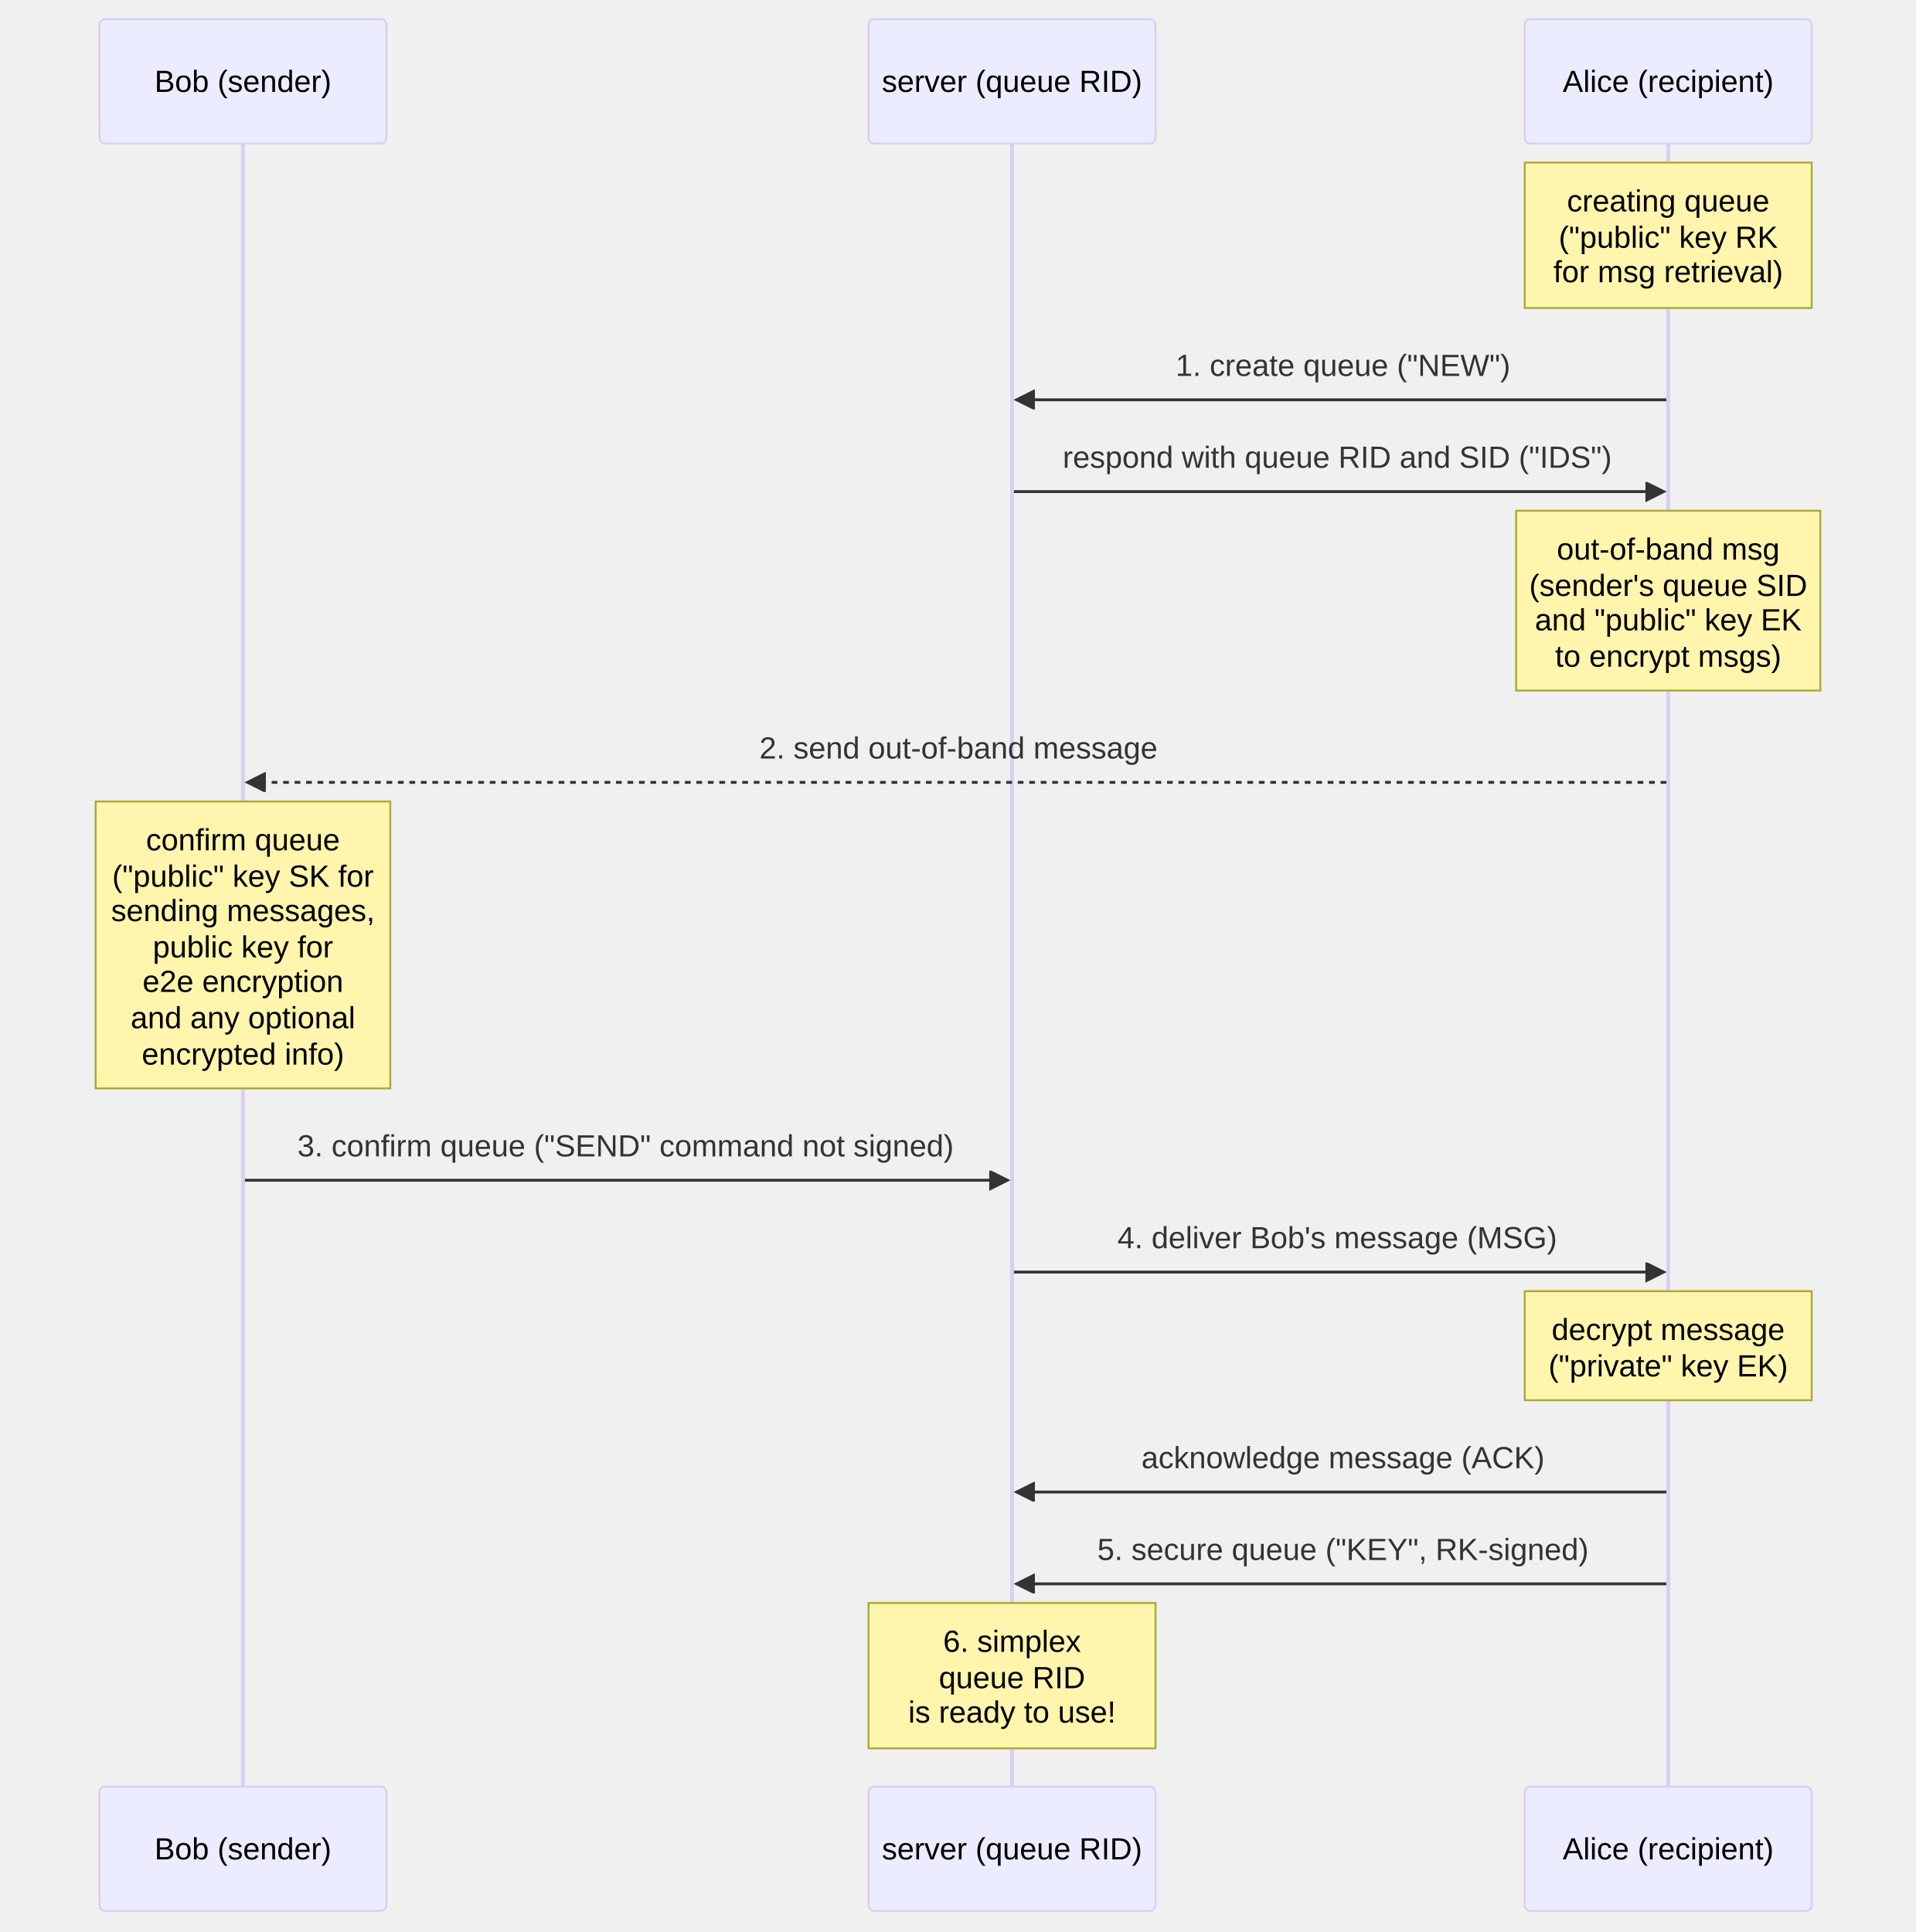
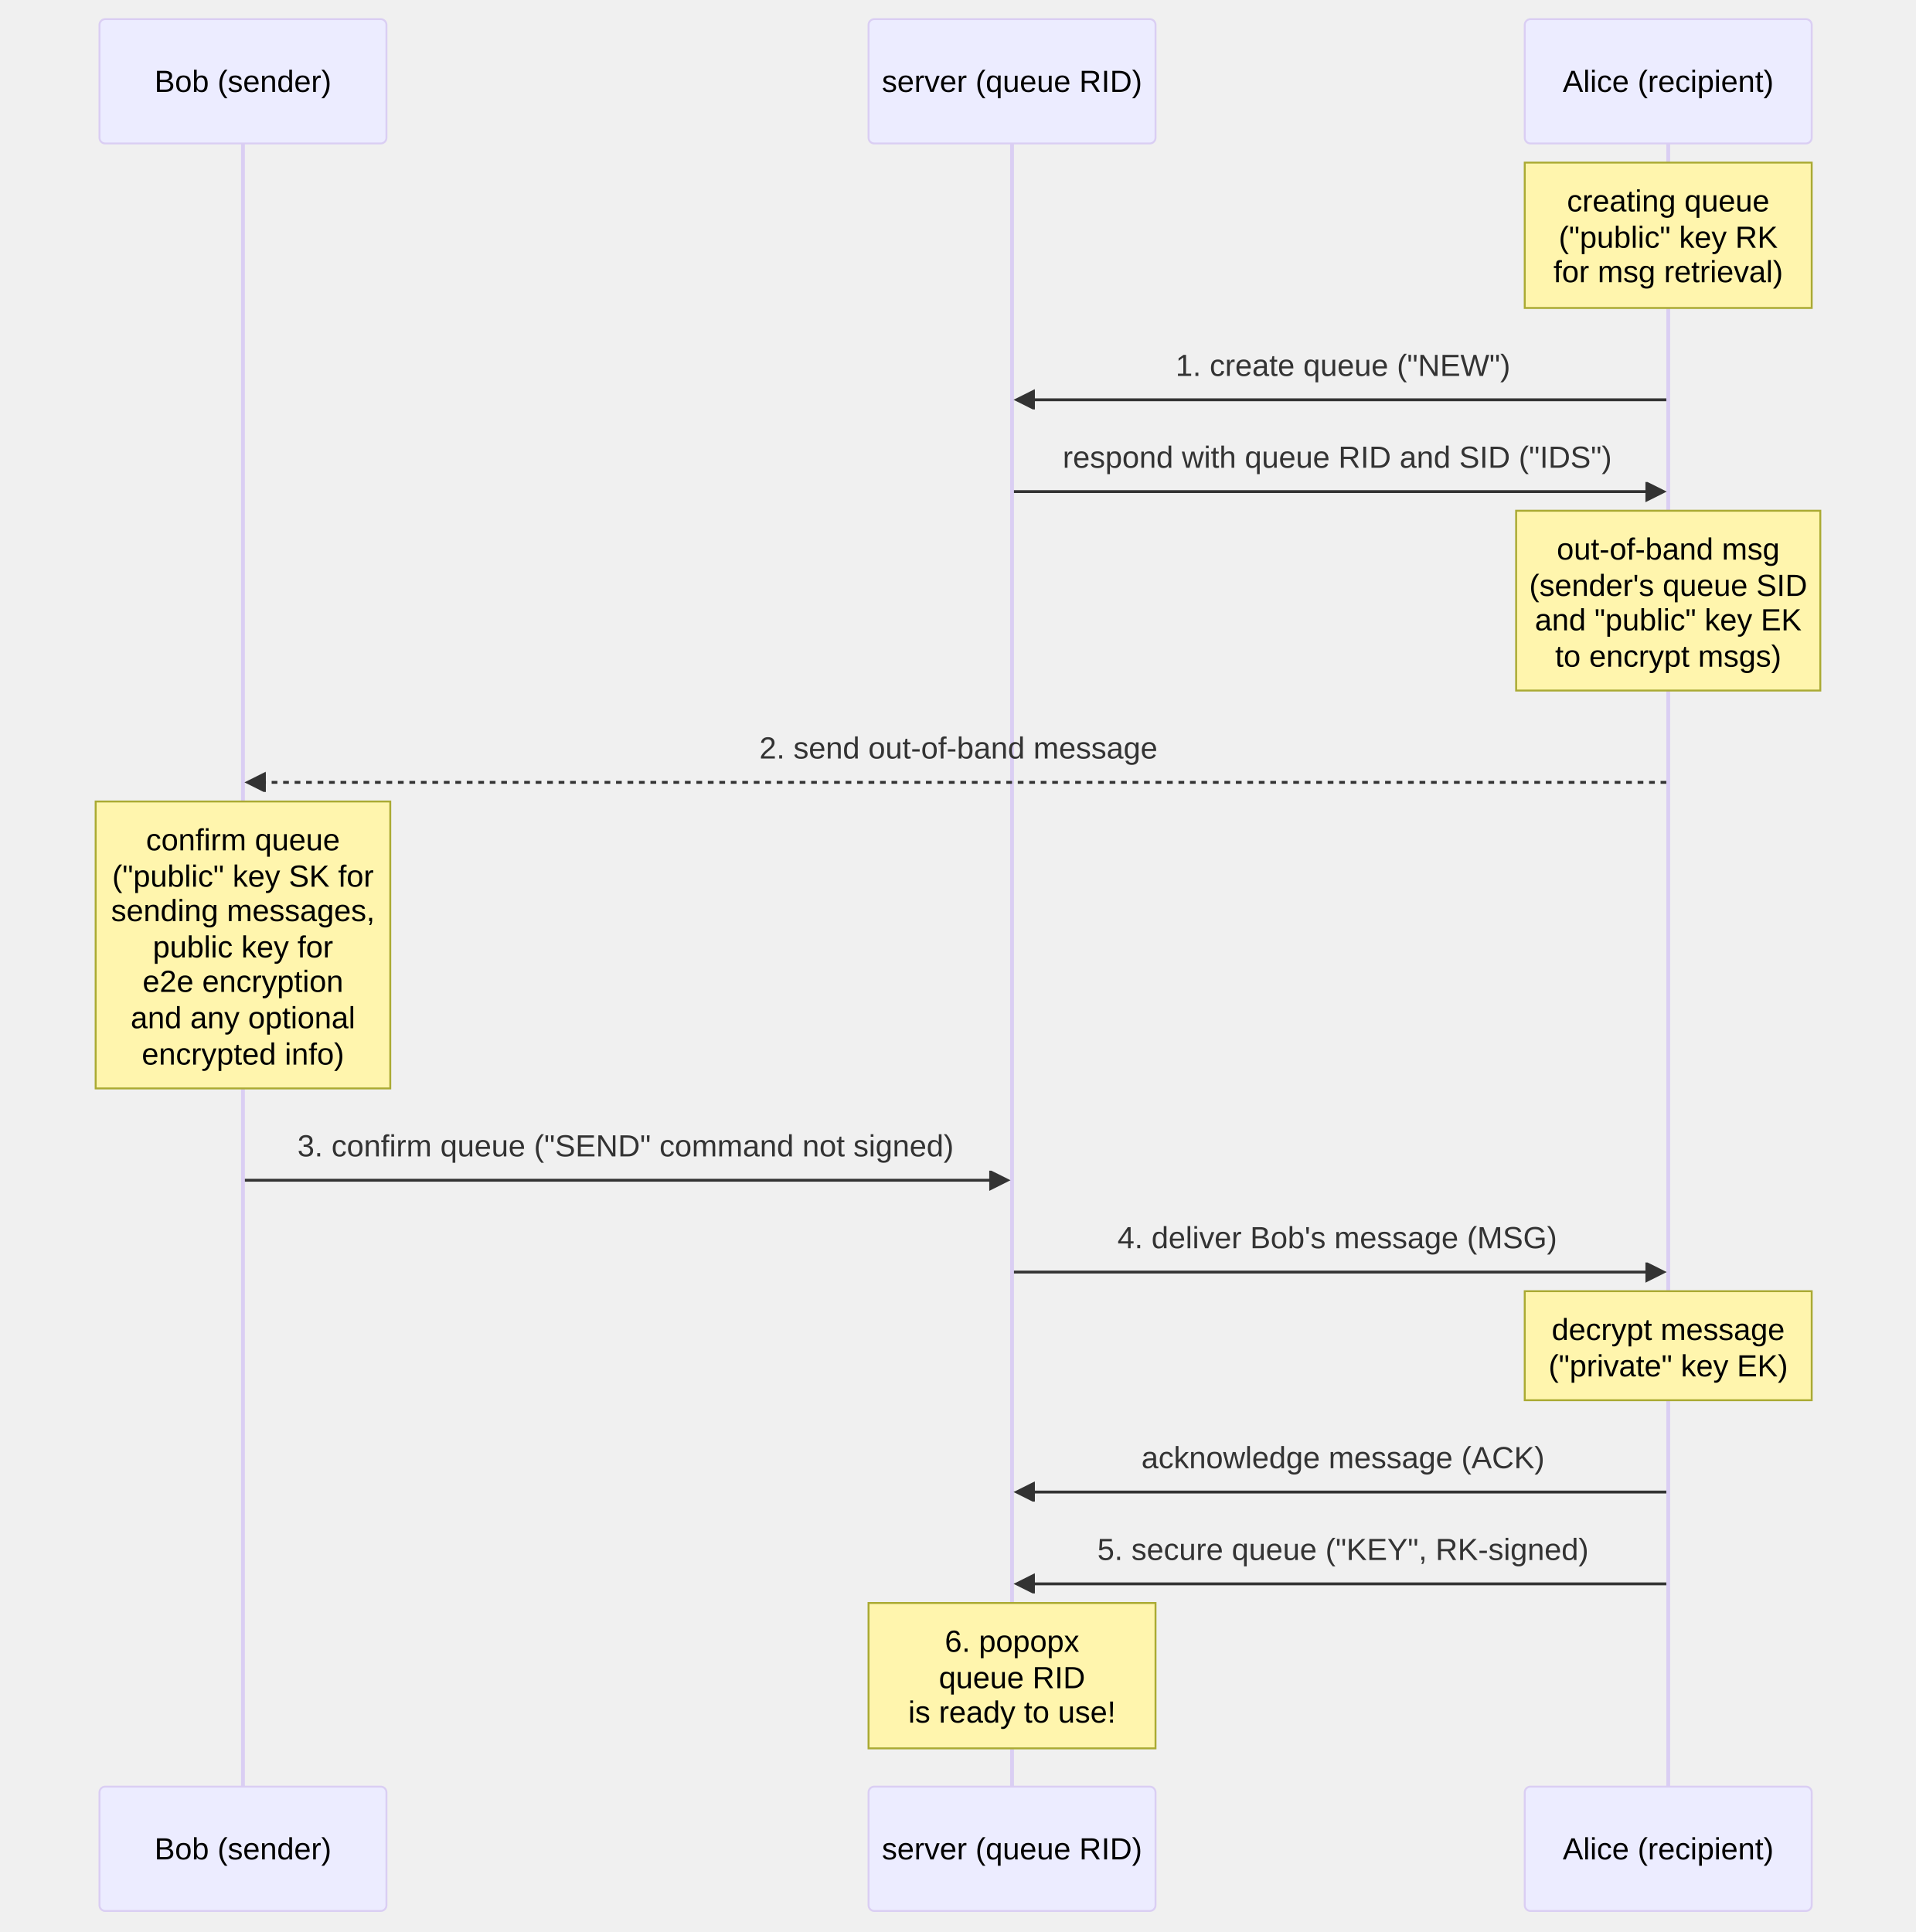
<svg xmlns="http://www.w3.org/2000/svg" aria-roledescription="sequence" role="graphics-document document" viewBox="-52 -10 1001.5 1010" style="max-width: 100%;" width="100%" id="graph-div" height="100%">
  <g>
    <rect class="actor actor-bottom" ry="3" rx="3" name="A" height="65" width="150" stroke="#666" fill="#eaeaea" y="924" x="745" />
    <text style="text-anchor: middle; font-size: 16px; font-weight: 400;" class="actor" alignment-baseline="central" dominant-baseline="central" y="956.5" x="820">
      <tspan dy="0" x="820">Alice (recipient)</tspan>
    </text>
  </g>
  <g>
    <rect class="actor actor-bottom" ry="3" rx="3" name="S" height="65" width="150" stroke="#666" fill="#eaeaea" y="924" x="402" />
    <text style="text-anchor: middle; font-size: 16px; font-weight: 400;" class="actor" alignment-baseline="central" dominant-baseline="central" y="956.5" x="477">
      <tspan dy="0" x="477">server (queue RID)</tspan>
    </text>
  </g>
  <g>
    <rect class="actor actor-bottom" ry="3" rx="3" name="B" height="65" width="150" stroke="#666" fill="#eaeaea" y="924" x="0" />
    <text style="text-anchor: middle; font-size: 16px; font-weight: 400;" class="actor" alignment-baseline="central" dominant-baseline="central" y="956.5" x="75">
      <tspan dy="0" x="75">Bob (sender)</tspan>
    </text>
  </g>
  <g>
    <line stroke="#999" stroke-width="0.5px" class="200" y2="924" x2="820" y1="5" x1="820" id="actor488" />
    <g id="root-488">
      <rect class="actor actor-top" ry="3" rx="3" name="A" height="65" width="150" stroke="#666" fill="#eaeaea" y="0" x="745" />
      <text style="text-anchor: middle; font-size: 16px; font-weight: 400;" class="actor" alignment-baseline="central" dominant-baseline="central" y="32.5" x="820">
        <tspan dy="0" x="820">Alice (recipient)</tspan>
      </text>
    </g>
  </g>
  <g>
    <line stroke="#999" stroke-width="0.5px" class="200" y2="924" x2="477" y1="5" x1="477" id="actor487" />
    <g id="root-487">
      <rect class="actor actor-top" ry="3" rx="3" name="S" height="65" width="150" stroke="#666" fill="#eaeaea" y="0" x="402" />
      <text style="text-anchor: middle; font-size: 16px; font-weight: 400;" class="actor" alignment-baseline="central" dominant-baseline="central" y="32.5" x="477">
        <tspan dy="0" x="477">server (queue RID)</tspan>
      </text>
    </g>
  </g>
  <g>
    <line stroke="#999" stroke-width="0.5px" class="200" y2="924" x2="75" y1="5" x1="75" id="actor486" />
    <g id="root-486">
      <rect class="actor actor-top" ry="3" rx="3" name="B" height="65" width="150" stroke="#666" fill="#eaeaea" y="0" x="0" />
      <text style="text-anchor: middle; font-size: 16px; font-weight: 400;" class="actor" alignment-baseline="central" dominant-baseline="central" y="32.5" x="75">
        <tspan dy="0" x="75">Bob (sender)</tspan>
      </text>
    </g>
  </g>
  <style>#graph-div{font-family:"trebuchet ms",verdana,arial,sans-serif;font-size:16px;fill:#333;}#graph-div .error-icon{fill:#552222;}#graph-div .error-text{fill:#552222;stroke:#552222;}#graph-div .edge-thickness-normal{stroke-width:2px;}#graph-div .edge-thickness-thick{stroke-width:3.5px;}#graph-div .edge-pattern-solid{stroke-dasharray:0;}#graph-div .edge-pattern-dashed{stroke-dasharray:3;}#graph-div .edge-pattern-dotted{stroke-dasharray:2;}#graph-div .marker{fill:#333333;stroke:#333333;}#graph-div .marker.cross{stroke:#333333;}#graph-div svg{font-family:"trebuchet ms",verdana,arial,sans-serif;font-size:16px;}#graph-div .actor{stroke:hsl(259.626, 59.777%, 87.902%);fill:#ECECFF;}#graph-div text.actor&gt;tspan{fill:black;stroke:none;}#graph-div .actor-line{stroke:grey;}#graph-div .messageLine0{stroke-width:1.5;stroke-dasharray:none;stroke:#333;}#graph-div .messageLine1{stroke-width:1.5;stroke-dasharray:2,2;stroke:#333;}#graph-div #arrowhead path{fill:#333;stroke:#333;}#graph-div .sequenceNumber{fill:white;}#graph-div #sequencenumber{fill:#333;}#graph-div #crosshead path{fill:#333;stroke:#333;}#graph-div .messageText{fill:#333;stroke:none;}#graph-div .labelBox{stroke:hsl(259.626, 59.777%, 87.902%);fill:#ECECFF;}#graph-div .labelText,#graph-div .labelText&gt;tspan{fill:black;stroke:none;}#graph-div .loopText,#graph-div .loopText&gt;tspan{fill:black;stroke:none;}#graph-div .loopLine{stroke-width:2px;stroke-dasharray:2,2;stroke:hsl(259.626, 59.777%, 87.902%);fill:hsl(259.626, 59.777%, 87.902%);}#graph-div .note{stroke:#aaaa33;fill:#fff5ad;}#graph-div .noteText,#graph-div .noteText&gt;tspan{fill:black;stroke:none;}#graph-div .activation0{fill:#f4f4f4;stroke:#666;}#graph-div .activation1{fill:#f4f4f4;stroke:#666;}#graph-div .activation2{fill:#f4f4f4;stroke:#666;}#graph-div .actorPopupMenu{position:absolute;}#graph-div .actorPopupMenuPanel{position:absolute;fill:#ECECFF;box-shadow:0px 8px 16px 0px rgba(0,0,0,0.2);filter:drop-shadow(3px 5px 2px rgb(0 0 0 / 0.4));}#graph-div .actor-man line{stroke:hsl(259.626, 59.777%, 87.902%);fill:#ECECFF;}#graph-div .actor-man circle,#graph-div line{stroke:hsl(259.626, 59.777%, 87.902%);fill:#ECECFF;stroke-width:2px;}#graph-div :root{--mermaid-font-family:"trebuchet ms",verdana,arial,sans-serif;}</style>
  <g />
  <defs>
    <symbol height="24" width="24" id="computer">
      <path d="M2 2v13h20v-13h-20zm18 11h-16v-9h16v9zm-10.228 6l.466-1h3.524l.467 1h-4.457zm14.228 3h-24l2-6h2.104l-1.33 4h18.45l-1.297-4h2.073l2 6zm-5-10h-14v-7h14v7z" transform="scale(.5)" />
    </symbol>
  </defs>
  <defs>
    <symbol clip-rule="evenodd" fill-rule="evenodd" id="database">
      <path d="M12.258.001l.256.004.255.005.253.008.251.01.249.012.247.015.246.016.242.019.241.02.239.023.236.024.233.027.231.028.229.031.225.032.223.034.22.036.217.038.214.04.211.041.208.043.205.045.201.046.198.048.194.05.191.051.187.053.183.054.18.056.175.057.172.059.168.06.163.061.16.063.155.064.15.066.074.033.073.033.071.034.07.034.069.035.068.035.067.035.066.035.064.036.064.036.062.036.06.036.06.037.058.037.058.037.055.038.055.038.053.038.052.038.051.039.05.039.048.039.047.039.045.04.044.04.043.04.041.04.04.041.039.041.037.041.036.041.034.041.033.042.032.042.03.042.029.042.027.042.026.043.024.043.023.043.021.043.02.043.018.044.017.043.015.044.013.044.012.044.011.045.009.044.007.045.006.045.004.045.002.045.001.045v17l-.001.045-.002.045-.004.045-.006.045-.007.045-.009.044-.011.045-.012.044-.013.044-.015.044-.017.043-.018.044-.02.043-.021.043-.023.043-.024.043-.026.043-.027.042-.029.042-.03.042-.032.042-.033.042-.034.041-.036.041-.037.041-.039.041-.04.041-.041.04-.043.04-.044.04-.045.04-.047.039-.048.039-.05.039-.051.039-.052.038-.053.038-.055.038-.055.038-.058.037-.058.037-.06.037-.06.036-.062.036-.064.036-.064.036-.066.035-.067.035-.068.035-.069.035-.07.034-.071.034-.073.033-.074.033-.15.066-.155.064-.16.063-.163.061-.168.06-.172.059-.175.057-.18.056-.183.054-.187.053-.191.051-.194.05-.198.048-.201.046-.205.045-.208.043-.211.041-.214.04-.217.038-.22.036-.223.034-.225.032-.229.031-.231.028-.233.027-.236.024-.239.023-.241.02-.242.019-.246.016-.247.015-.249.012-.251.01-.253.008-.255.005-.256.004-.258.001-.258-.001-.256-.004-.255-.005-.253-.008-.251-.01-.249-.012-.247-.015-.245-.016-.243-.019-.241-.02-.238-.023-.236-.024-.234-.027-.231-.028-.228-.031-.226-.032-.223-.034-.22-.036-.217-.038-.214-.04-.211-.041-.208-.043-.204-.045-.201-.046-.198-.048-.195-.05-.19-.051-.187-.053-.184-.054-.179-.056-.176-.057-.172-.059-.167-.06-.164-.061-.159-.063-.155-.064-.151-.066-.074-.033-.072-.033-.072-.034-.07-.034-.069-.035-.068-.035-.067-.035-.066-.035-.064-.036-.063-.036-.062-.036-.061-.036-.06-.037-.058-.037-.057-.037-.056-.038-.055-.038-.053-.038-.052-.038-.051-.039-.049-.039-.049-.039-.046-.039-.046-.04-.044-.04-.043-.04-.041-.04-.04-.041-.039-.041-.037-.041-.036-.041-.034-.041-.033-.042-.032-.042-.03-.042-.029-.042-.027-.042-.026-.043-.024-.043-.023-.043-.021-.043-.02-.043-.018-.044-.017-.043-.015-.044-.013-.044-.012-.044-.011-.045-.009-.044-.007-.045-.006-.045-.004-.045-.002-.045-.001-.045v-17l.001-.045.002-.045.004-.045.006-.045.007-.045.009-.044.011-.045.012-.044.013-.044.015-.044.017-.043.018-.044.02-.043.021-.043.023-.043.024-.043.026-.043.027-.042.029-.042.03-.042.032-.042.033-.042.034-.041.036-.041.037-.041.039-.041.04-.041.041-.04.043-.04.044-.04.046-.04.046-.039.049-.039.049-.039.051-.039.052-.038.053-.038.055-.038.056-.038.057-.037.058-.037.06-.037.061-.036.062-.036.063-.036.064-.036.066-.035.067-.035.068-.035.069-.035.07-.034.072-.034.072-.033.074-.033.151-.066.155-.064.159-.063.164-.061.167-.06.172-.059.176-.057.179-.056.184-.054.187-.053.19-.051.195-.05.198-.048.201-.046.204-.045.208-.043.211-.041.214-.04.217-.038.22-.036.223-.034.226-.032.228-.031.231-.028.234-.027.236-.024.238-.023.241-.02.243-.019.245-.016.247-.015.249-.012.251-.01.253-.008.255-.005.256-.004.258-.001.258.001zm-9.258 20.499v.01l.001.021.003.021.004.022.005.021.006.022.007.022.009.023.01.022.011.023.012.023.013.023.015.023.016.024.017.023.018.024.019.024.021.024.022.025.023.024.024.025.052.049.056.05.061.051.066.051.07.051.075.051.079.052.084.052.088.052.092.052.097.052.102.051.105.052.11.052.114.051.119.051.123.051.127.05.131.05.135.05.139.048.144.049.147.047.152.047.155.047.16.045.163.045.167.043.171.043.176.041.178.041.183.039.187.039.19.037.194.035.197.035.202.033.204.031.209.03.212.029.216.027.219.025.222.024.226.021.23.02.233.018.236.016.24.015.243.012.246.01.249.008.253.005.256.004.259.001.26-.001.257-.004.254-.005.25-.008.247-.011.244-.012.241-.014.237-.016.233-.018.231-.021.226-.021.224-.024.22-.026.216-.027.212-.028.21-.031.205-.031.202-.034.198-.034.194-.036.191-.037.187-.039.183-.04.179-.04.175-.042.172-.043.168-.044.163-.045.16-.046.155-.046.152-.047.148-.048.143-.049.139-.049.136-.05.131-.05.126-.05.123-.051.118-.052.114-.051.11-.052.106-.052.101-.052.096-.052.092-.052.088-.053.083-.051.079-.052.074-.052.07-.051.065-.051.06-.051.056-.05.051-.05.023-.024.023-.025.021-.024.02-.024.019-.024.018-.024.017-.024.015-.023.014-.024.013-.023.012-.023.01-.023.01-.022.008-.022.006-.022.006-.022.004-.022.004-.021.001-.021.001-.021v-4.127l-.077.055-.08.053-.083.054-.085.053-.087.052-.09.052-.093.051-.095.05-.097.05-.1.049-.102.049-.105.048-.106.047-.109.047-.111.046-.114.045-.115.045-.118.044-.12.043-.122.042-.124.042-.126.041-.128.04-.13.04-.132.038-.134.038-.135.037-.138.037-.139.035-.142.035-.143.034-.144.033-.147.032-.148.031-.15.03-.151.03-.153.029-.154.027-.156.027-.158.026-.159.025-.161.024-.162.023-.163.022-.165.021-.166.02-.167.019-.169.018-.169.017-.171.016-.173.015-.173.014-.175.013-.175.012-.177.011-.178.01-.179.008-.179.008-.181.006-.182.005-.182.004-.184.003-.184.002h-.37l-.184-.002-.184-.003-.182-.004-.182-.005-.181-.006-.179-.008-.179-.008-.178-.01-.176-.011-.176-.012-.175-.013-.173-.014-.172-.015-.171-.016-.17-.017-.169-.018-.167-.019-.166-.02-.165-.021-.163-.022-.162-.023-.161-.024-.159-.025-.157-.026-.156-.027-.155-.027-.153-.029-.151-.03-.15-.03-.148-.031-.146-.032-.145-.033-.143-.034-.141-.035-.14-.035-.137-.037-.136-.037-.134-.038-.132-.038-.13-.04-.128-.04-.126-.041-.124-.042-.122-.042-.12-.044-.117-.043-.116-.045-.113-.045-.112-.046-.109-.047-.106-.047-.105-.048-.102-.049-.1-.049-.097-.05-.095-.05-.093-.052-.09-.051-.087-.052-.085-.053-.083-.054-.08-.054-.077-.054v4.127zm0-5.654v.011l.001.021.003.021.004.021.005.022.006.022.007.022.009.022.01.022.011.023.012.023.013.023.015.024.016.023.017.024.018.024.019.024.021.024.022.024.023.025.024.024.052.05.056.05.061.05.066.051.07.051.075.052.079.051.084.052.088.052.092.052.097.052.102.052.105.052.11.051.114.051.119.052.123.05.127.051.131.05.135.049.139.049.144.048.147.048.152.047.155.046.16.045.163.045.167.044.171.042.176.042.178.04.183.04.187.038.19.037.194.036.197.034.202.033.204.032.209.03.212.028.216.027.219.025.222.024.226.022.23.02.233.018.236.016.24.014.243.012.246.01.249.008.253.006.256.003.259.001.26-.001.257-.003.254-.006.25-.008.247-.01.244-.012.241-.015.237-.016.233-.018.231-.02.226-.022.224-.024.22-.025.216-.027.212-.029.21-.03.205-.032.202-.033.198-.035.194-.036.191-.037.187-.039.183-.039.179-.041.175-.042.172-.043.168-.044.163-.045.16-.045.155-.047.152-.047.148-.048.143-.048.139-.05.136-.049.131-.05.126-.051.123-.051.118-.051.114-.052.11-.052.106-.052.101-.052.096-.052.092-.052.088-.052.083-.052.079-.052.074-.051.07-.052.065-.051.06-.05.056-.051.051-.049.023-.025.023-.024.021-.025.02-.024.019-.024.018-.024.017-.024.015-.023.014-.023.013-.024.012-.022.01-.023.01-.023.008-.022.006-.022.006-.022.004-.021.004-.022.001-.021.001-.021v-4.139l-.077.054-.08.054-.083.054-.085.052-.087.053-.09.051-.093.051-.095.051-.097.05-.1.049-.102.049-.105.048-.106.047-.109.047-.111.046-.114.045-.115.044-.118.044-.12.044-.122.042-.124.042-.126.041-.128.04-.13.039-.132.039-.134.038-.135.037-.138.036-.139.036-.142.035-.143.033-.144.033-.147.033-.148.031-.15.03-.151.03-.153.028-.154.028-.156.027-.158.026-.159.025-.161.024-.162.023-.163.022-.165.021-.166.02-.167.019-.169.018-.169.017-.171.016-.173.015-.173.014-.175.013-.175.012-.177.011-.178.009-.179.009-.179.007-.181.007-.182.005-.182.004-.184.003-.184.002h-.37l-.184-.002-.184-.003-.182-.004-.182-.005-.181-.007-.179-.007-.179-.009-.178-.009-.176-.011-.176-.012-.175-.013-.173-.014-.172-.015-.171-.016-.17-.017-.169-.018-.167-.019-.166-.02-.165-.021-.163-.022-.162-.023-.161-.024-.159-.025-.157-.026-.156-.027-.155-.028-.153-.028-.151-.03-.15-.03-.148-.031-.146-.033-.145-.033-.143-.033-.141-.035-.14-.036-.137-.036-.136-.037-.134-.038-.132-.039-.13-.039-.128-.04-.126-.041-.124-.042-.122-.043-.12-.043-.117-.044-.116-.044-.113-.046-.112-.046-.109-.046-.106-.047-.105-.048-.102-.049-.1-.049-.097-.05-.095-.051-.093-.051-.09-.051-.087-.053-.085-.052-.083-.054-.08-.054-.077-.054v4.139zm0-5.666v.011l.001.02.003.022.004.021.005.022.006.021.007.022.009.023.01.022.011.023.012.023.013.023.015.023.016.024.017.024.018.023.019.024.021.025.022.024.023.024.024.025.052.05.056.05.061.05.066.051.07.051.075.052.079.051.084.052.088.052.092.052.097.052.102.052.105.051.11.052.114.051.119.051.123.051.127.05.131.05.135.05.139.049.144.048.147.048.152.047.155.046.16.045.163.045.167.043.171.043.176.042.178.04.183.04.187.038.19.037.194.036.197.034.202.033.204.032.209.03.212.028.216.027.219.025.222.024.226.021.23.02.233.018.236.017.24.014.243.012.246.01.249.008.253.006.256.003.259.001.26-.001.257-.003.254-.006.25-.008.247-.01.244-.013.241-.014.237-.016.233-.018.231-.02.226-.022.224-.024.22-.025.216-.027.212-.029.21-.03.205-.032.202-.033.198-.035.194-.036.191-.037.187-.039.183-.039.179-.041.175-.042.172-.043.168-.044.163-.045.16-.045.155-.047.152-.047.148-.048.143-.049.139-.049.136-.049.131-.051.126-.05.123-.051.118-.052.114-.051.11-.052.106-.052.101-.052.096-.052.092-.052.088-.052.083-.052.079-.052.074-.052.07-.051.065-.051.06-.051.056-.05.051-.049.023-.025.023-.025.021-.024.02-.024.019-.024.018-.024.017-.024.015-.023.014-.024.013-.023.012-.023.01-.022.01-.023.008-.022.006-.022.006-.022.004-.022.004-.021.001-.021.001-.021v-4.153l-.077.054-.08.054-.083.053-.085.053-.087.053-.09.051-.093.051-.095.051-.097.05-.1.049-.102.048-.105.048-.106.048-.109.046-.111.046-.114.046-.115.044-.118.044-.12.043-.122.043-.124.042-.126.041-.128.04-.13.039-.132.039-.134.038-.135.037-.138.036-.139.036-.142.034-.143.034-.144.033-.147.032-.148.032-.15.03-.151.03-.153.028-.154.028-.156.027-.158.026-.159.024-.161.024-.162.023-.163.023-.165.021-.166.02-.167.019-.169.018-.169.017-.171.016-.173.015-.173.014-.175.013-.175.012-.177.01-.178.01-.179.009-.179.007-.181.006-.182.006-.182.004-.184.003-.184.001-.185.001-.185-.001-.184-.001-.184-.003-.182-.004-.182-.006-.181-.006-.179-.007-.179-.009-.178-.01-.176-.01-.176-.012-.175-.013-.173-.014-.172-.015-.171-.016-.17-.017-.169-.018-.167-.019-.166-.02-.165-.021-.163-.023-.162-.023-.161-.024-.159-.024-.157-.026-.156-.027-.155-.028-.153-.028-.151-.03-.15-.03-.148-.032-.146-.032-.145-.033-.143-.034-.141-.034-.14-.036-.137-.036-.136-.037-.134-.038-.132-.039-.13-.039-.128-.041-.126-.041-.124-.041-.122-.043-.12-.043-.117-.044-.116-.044-.113-.046-.112-.046-.109-.046-.106-.048-.105-.048-.102-.048-.1-.05-.097-.049-.095-.051-.093-.051-.09-.052-.087-.052-.085-.053-.083-.053-.08-.054-.077-.054v4.153zm8.74-8.179l-.257.004-.254.005-.25.008-.247.011-.244.012-.241.014-.237.016-.233.018-.231.021-.226.022-.224.023-.22.026-.216.027-.212.028-.21.031-.205.032-.202.033-.198.034-.194.036-.191.038-.187.038-.183.04-.179.041-.175.042-.172.043-.168.043-.163.045-.16.046-.155.046-.152.048-.148.048-.143.048-.139.049-.136.05-.131.05-.126.051-.123.051-.118.051-.114.052-.11.052-.106.052-.101.052-.096.052-.092.052-.088.052-.083.052-.079.052-.074.051-.07.052-.065.051-.06.05-.056.05-.051.05-.023.025-.023.024-.021.024-.02.025-.019.024-.018.024-.017.023-.015.024-.014.023-.013.023-.012.023-.01.023-.01.022-.008.022-.006.023-.006.021-.004.022-.004.021-.001.021-.001.021.001.021.001.021.004.021.004.022.006.021.006.023.008.022.01.022.01.023.012.023.013.023.014.023.015.024.017.023.018.024.019.024.02.025.021.024.023.024.023.025.051.05.056.05.06.05.065.051.07.052.074.051.079.052.083.052.088.052.092.052.096.052.101.052.106.052.11.052.114.052.118.051.123.051.126.051.131.05.136.05.139.049.143.048.148.048.152.048.155.046.16.046.163.045.168.043.172.043.175.042.179.041.183.04.187.038.191.038.194.036.198.034.202.033.205.032.21.031.212.028.216.027.22.026.224.023.226.022.231.021.233.018.237.016.241.014.244.012.247.011.25.008.254.005.257.004.26.001.26-.001.257-.004.254-.005.25-.008.247-.011.244-.012.241-.014.237-.016.233-.018.231-.021.226-.022.224-.023.22-.026.216-.027.212-.028.21-.031.205-.032.202-.033.198-.034.194-.036.191-.038.187-.038.183-.04.179-.041.175-.042.172-.043.168-.043.163-.045.16-.046.155-.046.152-.048.148-.048.143-.048.139-.049.136-.05.131-.05.126-.051.123-.051.118-.051.114-.052.11-.052.106-.052.101-.052.096-.052.092-.052.088-.052.083-.052.079-.052.074-.051.07-.052.065-.051.06-.05.056-.05.051-.05.023-.025.023-.024.021-.024.02-.025.019-.024.018-.024.017-.023.015-.024.014-.023.013-.023.012-.023.01-.023.01-.022.008-.022.006-.023.006-.021.004-.022.004-.021.001-.021.001-.021-.001-.021-.001-.021-.004-.021-.004-.022-.006-.021-.006-.023-.008-.022-.01-.022-.01-.023-.012-.023-.013-.023-.014-.023-.015-.024-.017-.023-.018-.024-.019-.024-.02-.025-.021-.024-.023-.024-.023-.025-.051-.05-.056-.05-.06-.05-.065-.051-.07-.052-.074-.051-.079-.052-.083-.052-.088-.052-.092-.052-.096-.052-.101-.052-.106-.052-.11-.052-.114-.052-.118-.051-.123-.051-.126-.051-.131-.05-.136-.05-.139-.049-.143-.048-.148-.048-.152-.048-.155-.046-.16-.046-.163-.045-.168-.043-.172-.043-.175-.042-.179-.041-.183-.04-.187-.038-.191-.038-.194-.036-.198-.034-.202-.033-.205-.032-.21-.031-.212-.028-.216-.027-.22-.026-.224-.023-.226-.022-.231-.021-.233-.018-.237-.016-.241-.014-.244-.012-.247-.011-.25-.008-.254-.005-.257-.004-.26-.001-.26.001z" transform="scale(.5)" />
    </symbol>
  </defs>
  <defs>
    <symbol height="24" width="24" id="clock">
      <path d="M12 2c5.514 0 10 4.486 10 10s-4.486 10-10 10-10-4.486-10-10 4.486-10 10-10zm0-2c-6.627 0-12 5.373-12 12s5.373 12 12 12 12-5.373 12-12-5.373-12-12-12zm5.848 12.459c.202.038.202.333.001.372-1.907.361-6.045 1.111-6.547 1.111-.719 0-1.301-.582-1.301-1.301 0-.512.77-5.447 1.125-7.445.034-.192.312-.181.343.014l.985 6.238 5.394 1.011z" transform="scale(.5)" />
    </symbol>
  </defs>
  <defs>
    <marker orient="auto" markerHeight="12" markerWidth="12" markerUnits="userSpaceOnUse" refY="5" refX="7.9" id="arrowhead">
      <path d="M 0 0 L 10 5 L 0 10 z" />
    </marker>
  </defs>
  <defs>
    <marker refY="4.5" refX="4" orient="auto" markerHeight="8" markerWidth="15" id="crosshead">
      <path style="stroke-dasharray: 0, 0;" d="M 1,2 L 6,7 M 6,2 L 1,7" stroke-width="1pt" stroke="#000000" fill="none" />
    </marker>
  </defs>
  <defs>
    <marker orient="auto" markerHeight="28" markerWidth="20" refY="7" refX="15.5" id="filled-head">
      <path d="M 18,7 L9,13 L14,7 L9,1 Z" />
    </marker>
  </defs>
  <defs>
    <marker orient="auto" markerHeight="40" markerWidth="60" refY="15" refX="15" id="sequencenumber">
      <circle r="6" cy="15" cx="15" />
    </marker>
  </defs>
  <g>
    <rect class="note" ry="0" rx="0" height="76" width="150" stroke="#666" fill="#EDF2AE" y="75" x="745" />
    <text style="font-size: 16px; font-weight: 400;" dy="1em" class="noteText" alignment-baseline="middle" dominant-baseline="middle" text-anchor="middle" y="80" x="820">
      <tspan x="820">creating queue</tspan>
    </text>
    <text style="font-size: 16px; font-weight: 400;" dy="1em" class="noteText" alignment-baseline="middle" dominant-baseline="middle" text-anchor="middle" y="99" x="820">
      <tspan x="820">("public" key RK</tspan>
    </text>
    <text style="font-size: 16px; font-weight: 400;" dy="1em" class="noteText" alignment-baseline="middle" dominant-baseline="middle" text-anchor="middle" y="117" x="820">
      <tspan x="820">for msg retrieval)</tspan>
    </text>
  </g>
  <g>
    <rect class="note" ry="0" rx="0" height="94" width="159" stroke="#666" fill="#EDF2AE" y="257" x="740.5" />
    <text style="font-size: 16px; font-weight: 400;" dy="1em" class="noteText" alignment-baseline="middle" dominant-baseline="middle" text-anchor="middle" y="262" x="820">
      <tspan x="820">out-of-band msg</tspan>
    </text>
    <text style="font-size: 16px; font-weight: 400;" dy="1em" class="noteText" alignment-baseline="middle" dominant-baseline="middle" text-anchor="middle" y="281" x="820">
      <tspan x="820">(sender's queue SID</tspan>
    </text>
    <text style="font-size: 16px; font-weight: 400;" dy="1em" class="noteText" alignment-baseline="middle" dominant-baseline="middle" text-anchor="middle" y="299" x="820">
      <tspan x="820">and "public" key EK</tspan>
    </text>
    <text style="font-size: 16px; font-weight: 400;" dy="1em" class="noteText" alignment-baseline="middle" dominant-baseline="middle" text-anchor="middle" y="318" x="820">
      <tspan x="820">to encrypt msgs)</tspan>
    </text>
  </g>
  <g>
    <rect class="note" ry="0" rx="0" height="150" width="154" stroke="#666" fill="#EDF2AE" y="409" x="-2" />
    <text style="font-size: 16px; font-weight: 400;" dy="1em" class="noteText" alignment-baseline="middle" dominant-baseline="middle" text-anchor="middle" y="414" x="75">
      <tspan x="75">confirm queue</tspan>
    </text>
    <text style="font-size: 16px; font-weight: 400;" dy="1em" class="noteText" alignment-baseline="middle" dominant-baseline="middle" text-anchor="middle" y="433" x="75">
      <tspan x="75">("public" key SK for</tspan>
    </text>
    <text style="font-size: 16px; font-weight: 400;" dy="1em" class="noteText" alignment-baseline="middle" dominant-baseline="middle" text-anchor="middle" y="451" x="75">
      <tspan x="75">sending messages,</tspan>
    </text>
    <text style="font-size: 16px; font-weight: 400;" dy="1em" class="noteText" alignment-baseline="middle" dominant-baseline="middle" text-anchor="middle" y="470" x="75">
      <tspan x="75">public key for</tspan>
    </text>
    <text style="font-size: 16px; font-weight: 400;" dy="1em" class="noteText" alignment-baseline="middle" dominant-baseline="middle" text-anchor="middle" y="488" x="75">
      <tspan x="75">e2e encryption</tspan>
    </text>
    <text style="font-size: 16px; font-weight: 400;" dy="1em" class="noteText" alignment-baseline="middle" dominant-baseline="middle" text-anchor="middle" y="507" x="75">
      <tspan x="75">and any optional</tspan>
    </text>
    <text style="font-size: 16px; font-weight: 400;" dy="1em" class="noteText" alignment-baseline="middle" dominant-baseline="middle" text-anchor="middle" y="526" x="75">
      <tspan x="75">encrypted info)</tspan>
    </text>
  </g>
  <g>
    <rect class="note" ry="0" rx="0" height="57" width="150" stroke="#666" fill="#EDF2AE" y="665" x="745" />
    <text style="font-size: 16px; font-weight: 400;" dy="1em" class="noteText" alignment-baseline="middle" dominant-baseline="middle" text-anchor="middle" y="670" x="820">
      <tspan x="820">decrypt message</tspan>
    </text>
    <text style="font-size: 16px; font-weight: 400;" dy="1em" class="noteText" alignment-baseline="middle" dominant-baseline="middle" text-anchor="middle" y="689" x="820">
      <tspan x="820">("private" key EK)</tspan>
    </text>
  </g>
  <g>
    <rect class="note" ry="0" rx="0" height="76" width="150" stroke="#666" fill="#EDF2AE" y="828" x="402" />
    <text style="font-size: 16px; font-weight: 400;" dy="1em" class="noteText" alignment-baseline="middle" dominant-baseline="middle" text-anchor="middle" y="833" x="477">
-       <tspan x="477">6. simplex</tspan>
+       <tspan x="477">6. popopx</tspan>
    </text>
    <text style="font-size: 16px; font-weight: 400;" dy="1em" class="noteText" alignment-baseline="middle" dominant-baseline="middle" text-anchor="middle" y="852" x="477">
      <tspan x="477">queue RID</tspan>
    </text>
    <text style="font-size: 16px; font-weight: 400;" dy="1em" class="noteText" alignment-baseline="middle" dominant-baseline="middle" text-anchor="middle" y="870" x="477">
      <tspan x="477">is ready to use!</tspan>
    </text>
  </g>
  <text style="font-size: 16px; font-weight: 400;" dy="1em" class="messageText" alignment-baseline="middle" dominant-baseline="middle" text-anchor="middle" y="166" x="650">1. create queue ("NEW")</text>
  <line style="fill: none;" marker-end="url(#arrowhead)" stroke="none" stroke-width="2" class="messageLine0" y2="199" x2="481" y1="199" x1="819" />
  <text style="font-size: 16px; font-weight: 400;" dy="1em" class="messageText" alignment-baseline="middle" dominant-baseline="middle" text-anchor="middle" y="214" x="647">respond with queue RID and SID ("IDS")</text>
  <line style="fill: none;" marker-end="url(#arrowhead)" stroke="none" stroke-width="2" class="messageLine0" y2="247" x2="816" y1="247" x1="478" />
  <text style="font-size: 16px; font-weight: 400;" dy="1em" class="messageText" alignment-baseline="middle" dominant-baseline="middle" text-anchor="middle" y="366" x="449">2. send out-of-band message</text>
  <line style="stroke-dasharray: 3, 3; fill: none;" marker-end="url(#arrowhead)" stroke="none" stroke-width="2" class="messageLine1" y2="399" x2="79" y1="399" x1="819" />
  <text style="font-size: 16px; font-weight: 400;" dy="1em" class="messageText" alignment-baseline="middle" dominant-baseline="middle" text-anchor="middle" y="574" x="275">3. confirm queue ("SEND" command not signed)</text>
  <line style="fill: none;" marker-end="url(#arrowhead)" stroke="none" stroke-width="2" class="messageLine0" y2="607" x2="473" y1="607" x1="76" />
  <text style="font-size: 16px; font-weight: 400;" dy="1em" class="messageText" alignment-baseline="middle" dominant-baseline="middle" text-anchor="middle" y="622" x="647">4. deliver Bob's message (MSG)</text>
  <line style="fill: none;" marker-end="url(#arrowhead)" stroke="none" stroke-width="2" class="messageLine0" y2="655" x2="816" y1="655" x1="478" />
  <text style="font-size: 16px; font-weight: 400;" dy="1em" class="messageText" alignment-baseline="middle" dominant-baseline="middle" text-anchor="middle" y="737" x="650">acknowledge message (ACK)</text>
  <line style="fill: none;" marker-end="url(#arrowhead)" stroke="none" stroke-width="2" class="messageLine0" y2="770" x2="481" y1="770" x1="819" />
  <text style="font-size: 16px; font-weight: 400;" dy="1em" class="messageText" alignment-baseline="middle" dominant-baseline="middle" text-anchor="middle" y="785" x="650">5. secure queue ("KEY", RK-signed)</text>
  <line style="fill: none;" marker-end="url(#arrowhead)" stroke="none" stroke-width="2" class="messageLine0" y2="818" x2="481" y1="818" x1="819" />
</svg>
